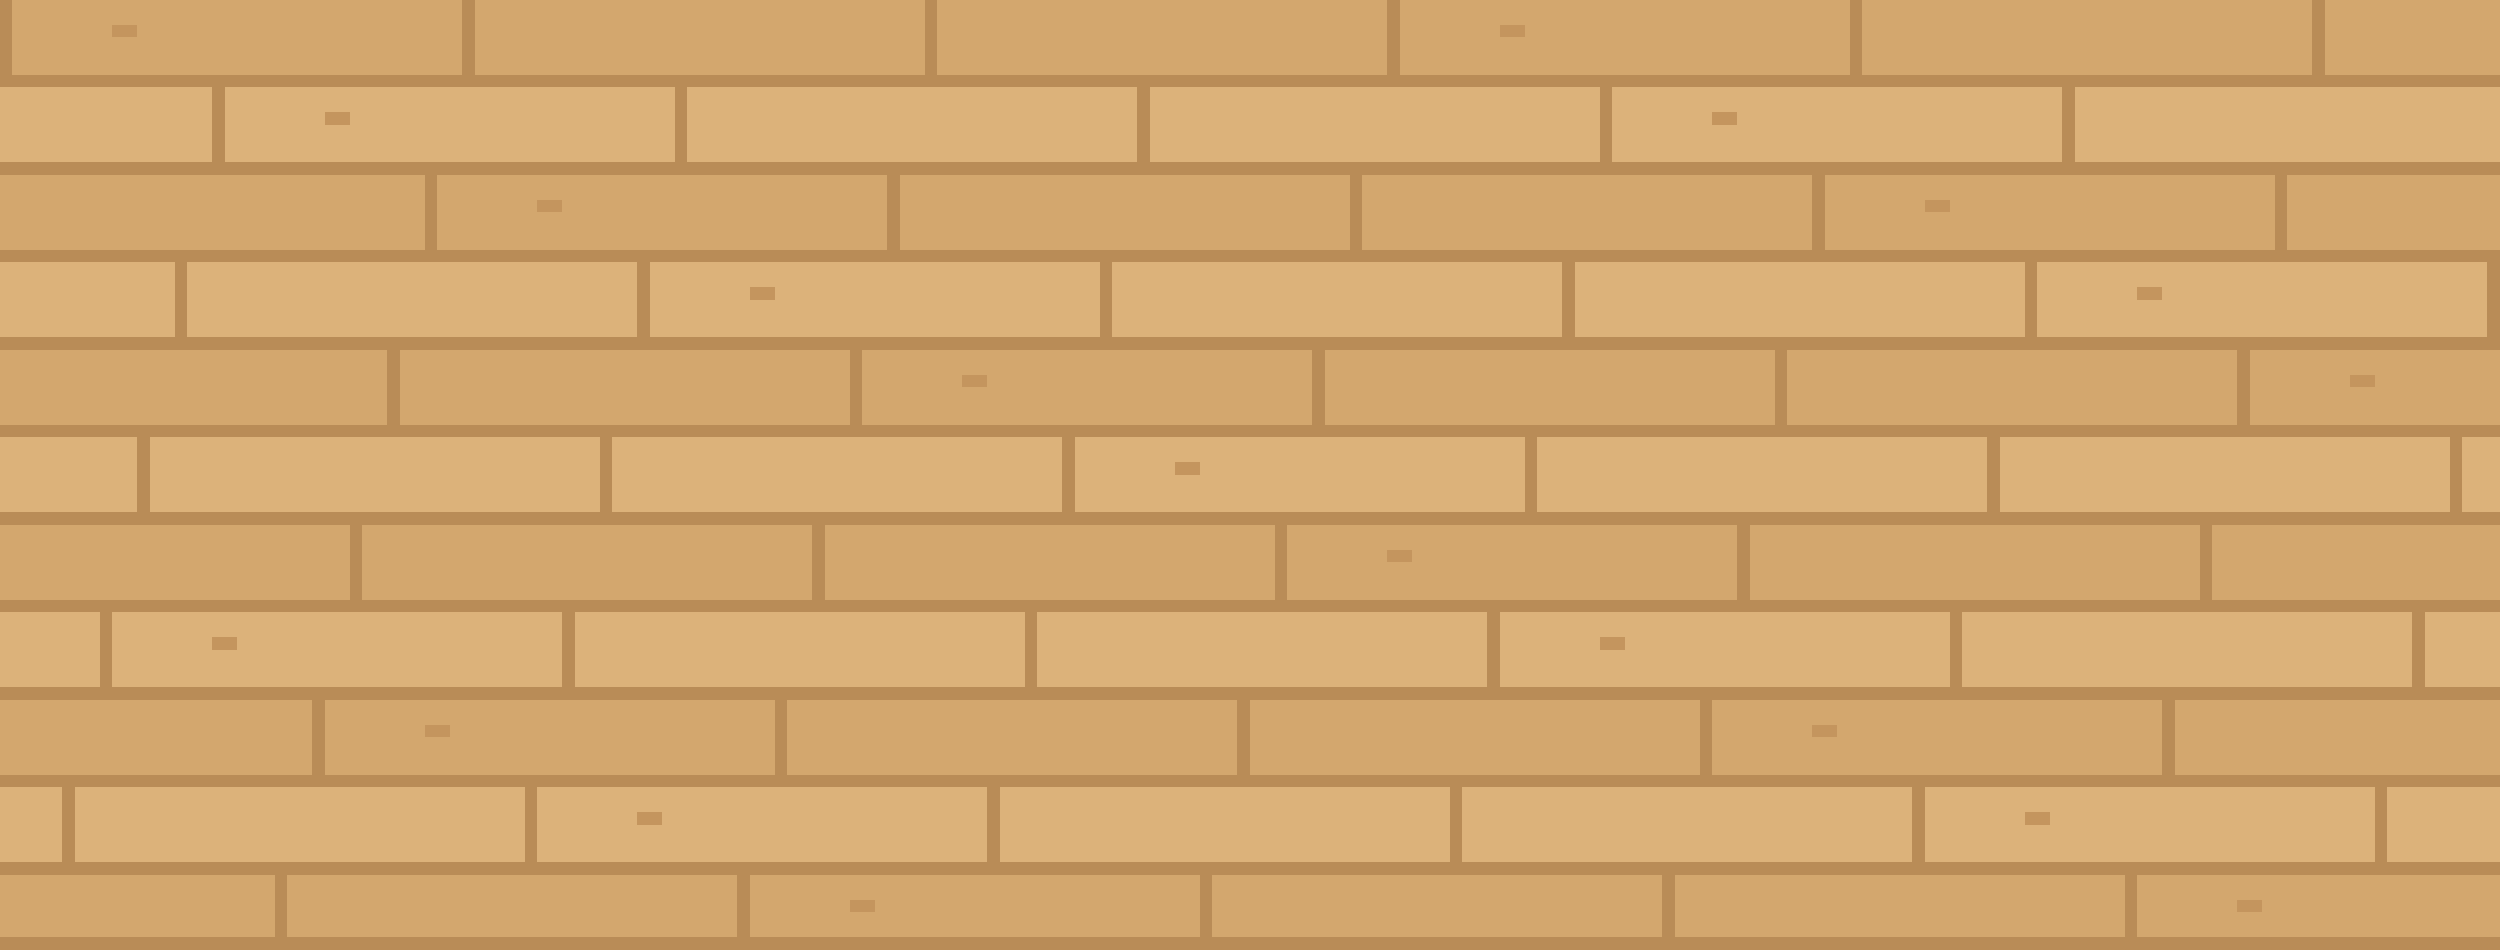
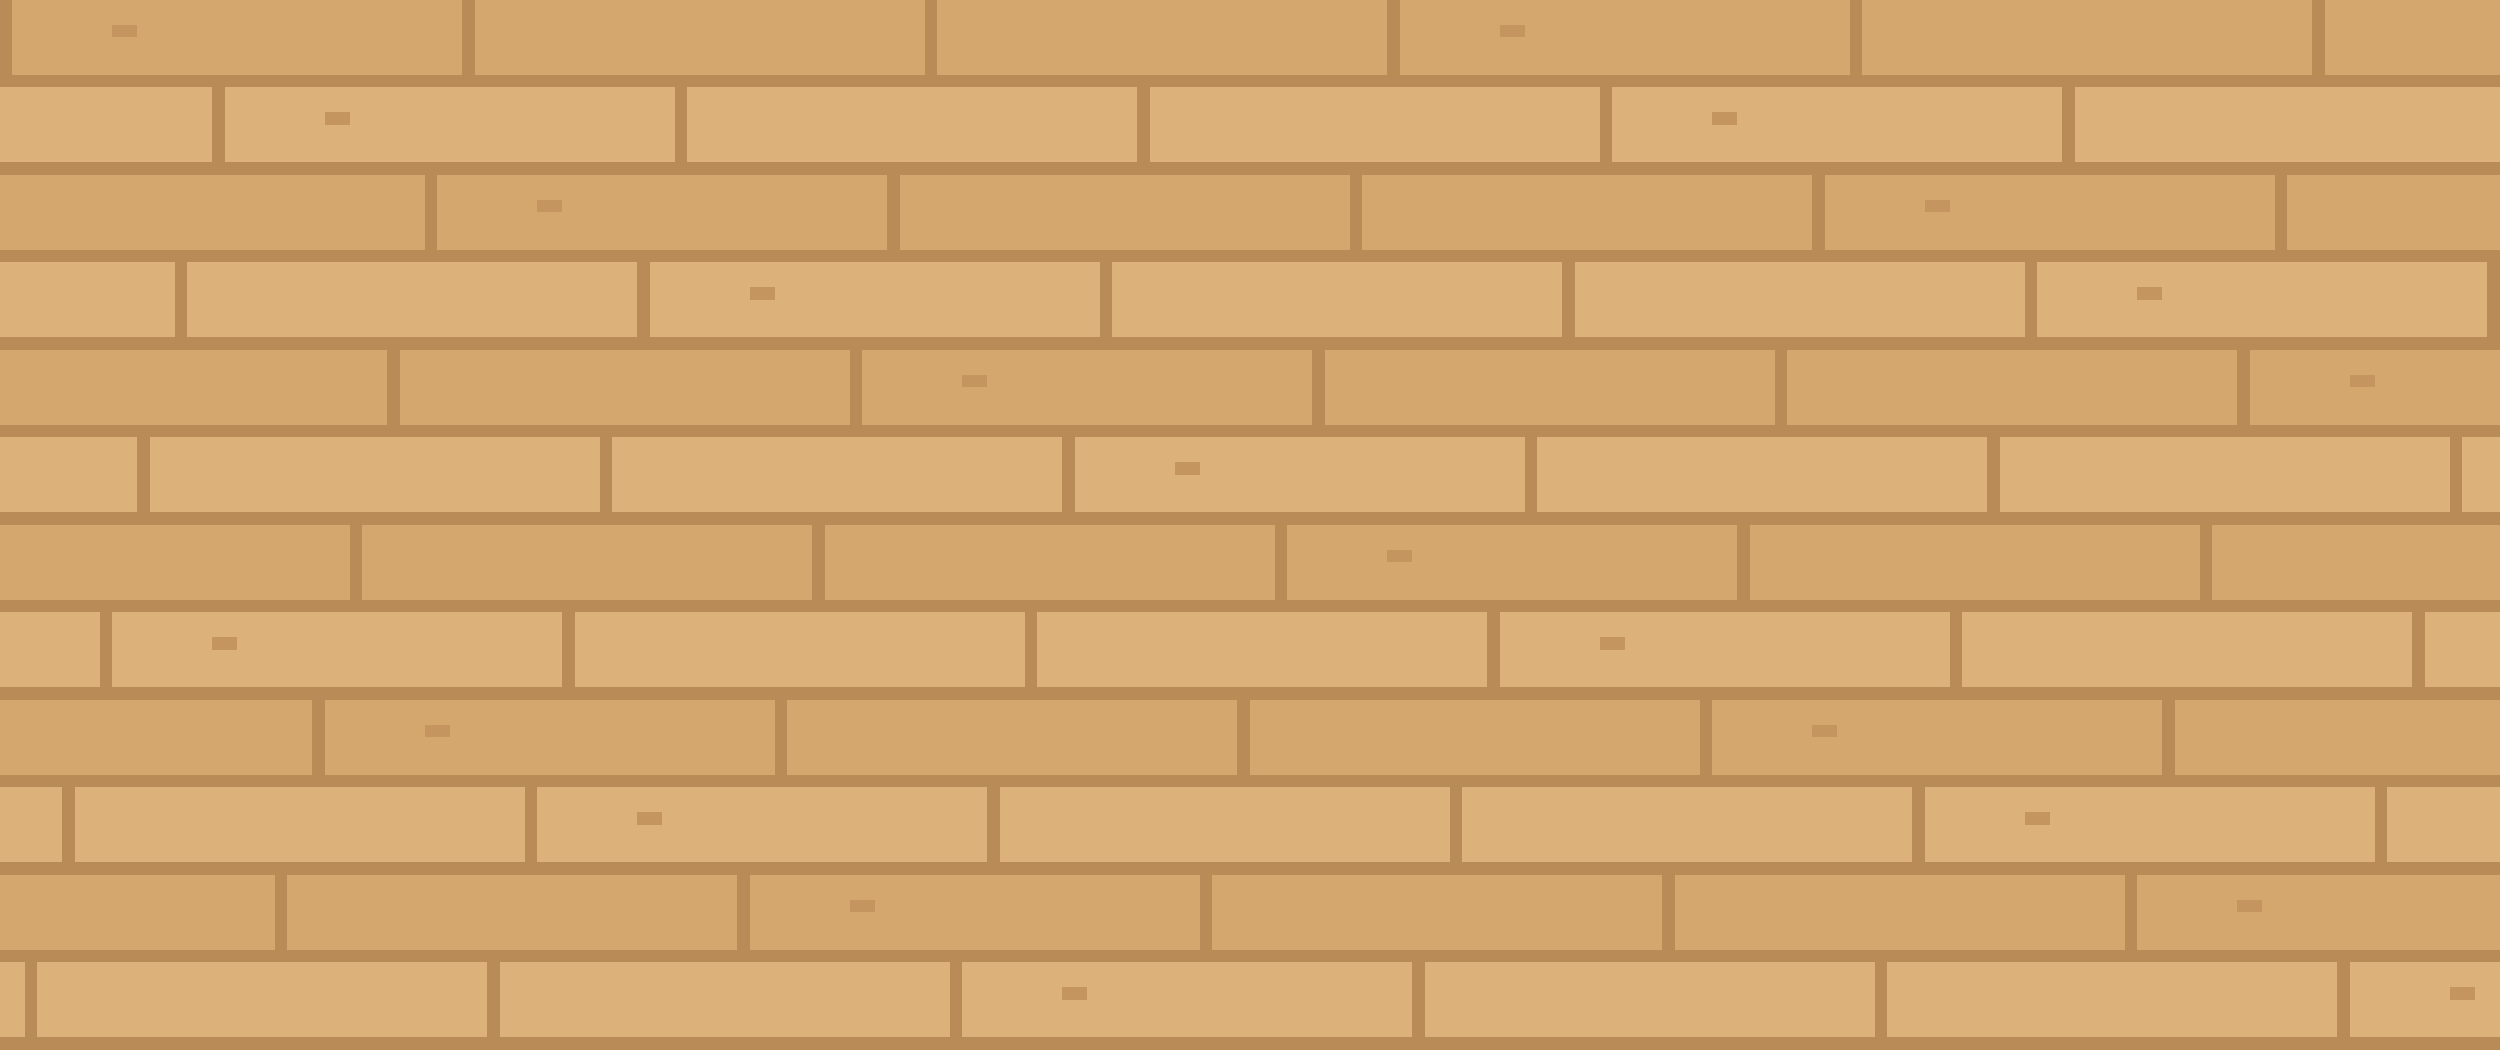
- <svg xmlns="http://www.w3.org/2000/svg" viewBox="0 0 200 76" width="400" height="152" shape-rendering="crispEdges">
+ <svg xmlns="http://www.w3.org/2000/svg" viewBox="0 0 200 84" width="400" height="168" shape-rendering="crispEdges">
  <rect x="0" y="0" width="200" height="7" fill="#d3a76e" />
  <rect x="0" y="6" width="200" height="1" fill="#b98c57" />
  <rect x="0" y="0" width="1" height="6" fill="#b98c57" />
  <rect x="9" y="2" width="2" height="1" fill="#c4955e" />
  <rect x="37" y="0" width="1" height="6" fill="#b98c57" />
  <rect x="74" y="0" width="1" height="6" fill="#b98c57" />
  <rect x="111" y="0" width="1" height="6" fill="#b98c57" />
  <rect x="120" y="2" width="2" height="1" fill="#c4955e" />
  <rect x="148" y="0" width="1" height="6" fill="#b98c57" />
  <rect x="185" y="0" width="1" height="6" fill="#b98c57" />
  <rect x="0" y="7" width="200" height="7" fill="#dcb27a" />
  <rect x="0" y="13" width="200" height="1" fill="#b98c57" />
  <rect x="17" y="7" width="1" height="6" fill="#b98c57" />
  <rect x="26" y="9" width="2" height="1" fill="#c4955e" />
  <rect x="54" y="7" width="1" height="6" fill="#b98c57" />
  <rect x="91" y="7" width="1" height="6" fill="#b98c57" />
  <rect x="128" y="7" width="1" height="6" fill="#b98c57" />
  <rect x="137" y="9" width="2" height="1" fill="#c4955e" />
  <rect x="165" y="7" width="1" height="6" fill="#b98c57" />
  <rect x="0" y="14" width="200" height="7" fill="#d3a76e" />
  <rect x="0" y="20" width="200" height="1" fill="#b98c57" />
  <rect x="34" y="14" width="1" height="6" fill="#b98c57" />
  <rect x="43" y="16" width="2" height="1" fill="#c4955e" />
  <rect x="71" y="14" width="1" height="6" fill="#b98c57" />
  <rect x="108" y="14" width="1" height="6" fill="#b98c57" />
  <rect x="145" y="14" width="1" height="6" fill="#b98c57" />
  <rect x="154" y="16" width="2" height="1" fill="#c4955e" />
  <rect x="182" y="14" width="1" height="6" fill="#b98c57" />
  <rect x="0" y="21" width="200" height="7" fill="#dcb27a" />
  <rect x="0" y="27" width="200" height="1" fill="#b98c57" />
  <rect x="14" y="21" width="1" height="6" fill="#b98c57" />
  <rect x="51" y="21" width="1" height="6" fill="#b98c57" />
  <rect x="60" y="23" width="2" height="1" fill="#c4955e" />
  <rect x="88" y="21" width="1" height="6" fill="#b98c57" />
  <rect x="125" y="21" width="1" height="6" fill="#b98c57" />
  <rect x="162" y="21" width="1" height="6" fill="#b98c57" />
  <rect x="171" y="23" width="2" height="1" fill="#c4955e" />
  <rect x="199" y="21" width="1" height="6" fill="#b98c57" />
  <rect x="0" y="28" width="200" height="7" fill="#d3a76e" />
  <rect x="0" y="34" width="200" height="1" fill="#b98c57" />
  <rect x="31" y="28" width="1" height="6" fill="#b98c57" />
  <rect x="68" y="28" width="1" height="6" fill="#b98c57" />
  <rect x="77" y="30" width="2" height="1" fill="#c4955e" />
  <rect x="105" y="28" width="1" height="6" fill="#b98c57" />
  <rect x="142" y="28" width="1" height="6" fill="#b98c57" />
  <rect x="179" y="28" width="1" height="6" fill="#b98c57" />
  <rect x="188" y="30" width="2" height="1" fill="#c4955e" />
  <rect x="0" y="35" width="200" height="7" fill="#dcb27a" />
  <rect x="0" y="41" width="200" height="1" fill="#b98c57" />
  <rect x="11" y="35" width="1" height="6" fill="#b98c57" />
  <rect x="48" y="35" width="1" height="6" fill="#b98c57" />
  <rect x="85" y="35" width="1" height="6" fill="#b98c57" />
  <rect x="94" y="37" width="2" height="1" fill="#c4955e" />
  <rect x="122" y="35" width="1" height="6" fill="#b98c57" />
  <rect x="159" y="35" width="1" height="6" fill="#b98c57" />
  <rect x="196" y="35" width="1" height="6" fill="#b98c57" />
  <rect x="205" y="37" width="2" height="1" fill="#c4955e" />
  <rect x="0" y="42" width="200" height="7" fill="#d3a76e" />
  <rect x="0" y="48" width="200" height="1" fill="#b98c57" />
  <rect x="28" y="42" width="1" height="6" fill="#b98c57" />
  <rect x="65" y="42" width="1" height="6" fill="#b98c57" />
  <rect x="102" y="42" width="1" height="6" fill="#b98c57" />
  <rect x="111" y="44" width="2" height="1" fill="#c4955e" />
  <rect x="139" y="42" width="1" height="6" fill="#b98c57" />
  <rect x="176" y="42" width="1" height="6" fill="#b98c57" />
  <rect x="0" y="49" width="200" height="7" fill="#dcb27a" />
  <rect x="0" y="55" width="200" height="1" fill="#b98c57" />
  <rect x="8" y="49" width="1" height="6" fill="#b98c57" />
  <rect x="17" y="51" width="2" height="1" fill="#c4955e" />
  <rect x="45" y="49" width="1" height="6" fill="#b98c57" />
  <rect x="82" y="49" width="1" height="6" fill="#b98c57" />
  <rect x="119" y="49" width="1" height="6" fill="#b98c57" />
  <rect x="128" y="51" width="2" height="1" fill="#c4955e" />
  <rect x="156" y="49" width="1" height="6" fill="#b98c57" />
  <rect x="193" y="49" width="1" height="6" fill="#b98c57" />
  <rect x="0" y="56" width="200" height="7" fill="#d3a76e" />
  <rect x="0" y="62" width="200" height="1" fill="#b98c57" />
  <rect x="25" y="56" width="1" height="6" fill="#b98c57" />
  <rect x="34" y="58" width="2" height="1" fill="#c4955e" />
  <rect x="62" y="56" width="1" height="6" fill="#b98c57" />
  <rect x="99" y="56" width="1" height="6" fill="#b98c57" />
  <rect x="136" y="56" width="1" height="6" fill="#b98c57" />
  <rect x="145" y="58" width="2" height="1" fill="#c4955e" />
  <rect x="173" y="56" width="1" height="6" fill="#b98c57" />
  <rect x="0" y="63" width="200" height="7" fill="#dcb27a" />
  <rect x="0" y="69" width="200" height="1" fill="#b98c57" />
  <rect x="5" y="63" width="1" height="6" fill="#b98c57" />
  <rect x="42" y="63" width="1" height="6" fill="#b98c57" />
  <rect x="51" y="65" width="2" height="1" fill="#c4955e" />
  <rect x="79" y="63" width="1" height="6" fill="#b98c57" />
  <rect x="116" y="63" width="1" height="6" fill="#b98c57" />
  <rect x="153" y="63" width="1" height="6" fill="#b98c57" />
  <rect x="162" y="65" width="2" height="1" fill="#c4955e" />
  <rect x="190" y="63" width="1" height="6" fill="#b98c57" />
-   <rect x="0" y="70" width="200" height="6" fill="#d3a76e" />
-   <rect x="0" y="75" width="200" height="1" fill="#b98c57" />
-   <rect x="22" y="70" width="1" height="5" fill="#b98c57" />
-   <rect x="59" y="70" width="1" height="5" fill="#b98c57" />
+   <rect x="0" y="70" width="200" height="7" fill="#d3a76e" />
+   <rect x="0" y="76" width="200" height="1" fill="#b98c57" />
+   <rect x="22" y="70" width="1" height="6" fill="#b98c57" />
+   <rect x="59" y="70" width="1" height="6" fill="#b98c57" />
  <rect x="68" y="72" width="2" height="1" fill="#c4955e" />
-   <rect x="96" y="70" width="1" height="5" fill="#b98c57" />
-   <rect x="133" y="70" width="1" height="5" fill="#b98c57" />
-   <rect x="170" y="70" width="1" height="5" fill="#b98c57" />
+   <rect x="96" y="70" width="1" height="6" fill="#b98c57" />
+   <rect x="133" y="70" width="1" height="6" fill="#b98c57" />
+   <rect x="170" y="70" width="1" height="6" fill="#b98c57" />
  <rect x="179" y="72" width="2" height="1" fill="#c4955e" />
+   <rect x="0" y="77" width="200" height="7" fill="#dcb27a" />
+   <rect x="0" y="83" width="200" height="1" fill="#b98c57" />
+   <rect x="2" y="77" width="1" height="6" fill="#b98c57" />
+   <rect x="39" y="77" width="1" height="6" fill="#b98c57" />
+   <rect x="76" y="77" width="1" height="6" fill="#b98c57" />
+   <rect x="85" y="79" width="2" height="1" fill="#c4955e" />
+   <rect x="113" y="77" width="1" height="6" fill="#b98c57" />
+   <rect x="150" y="77" width="1" height="6" fill="#b98c57" />
+   <rect x="187" y="77" width="1" height="6" fill="#b98c57" />
+   <rect x="196" y="79" width="2" height="1" fill="#c4955e" />
</svg>
